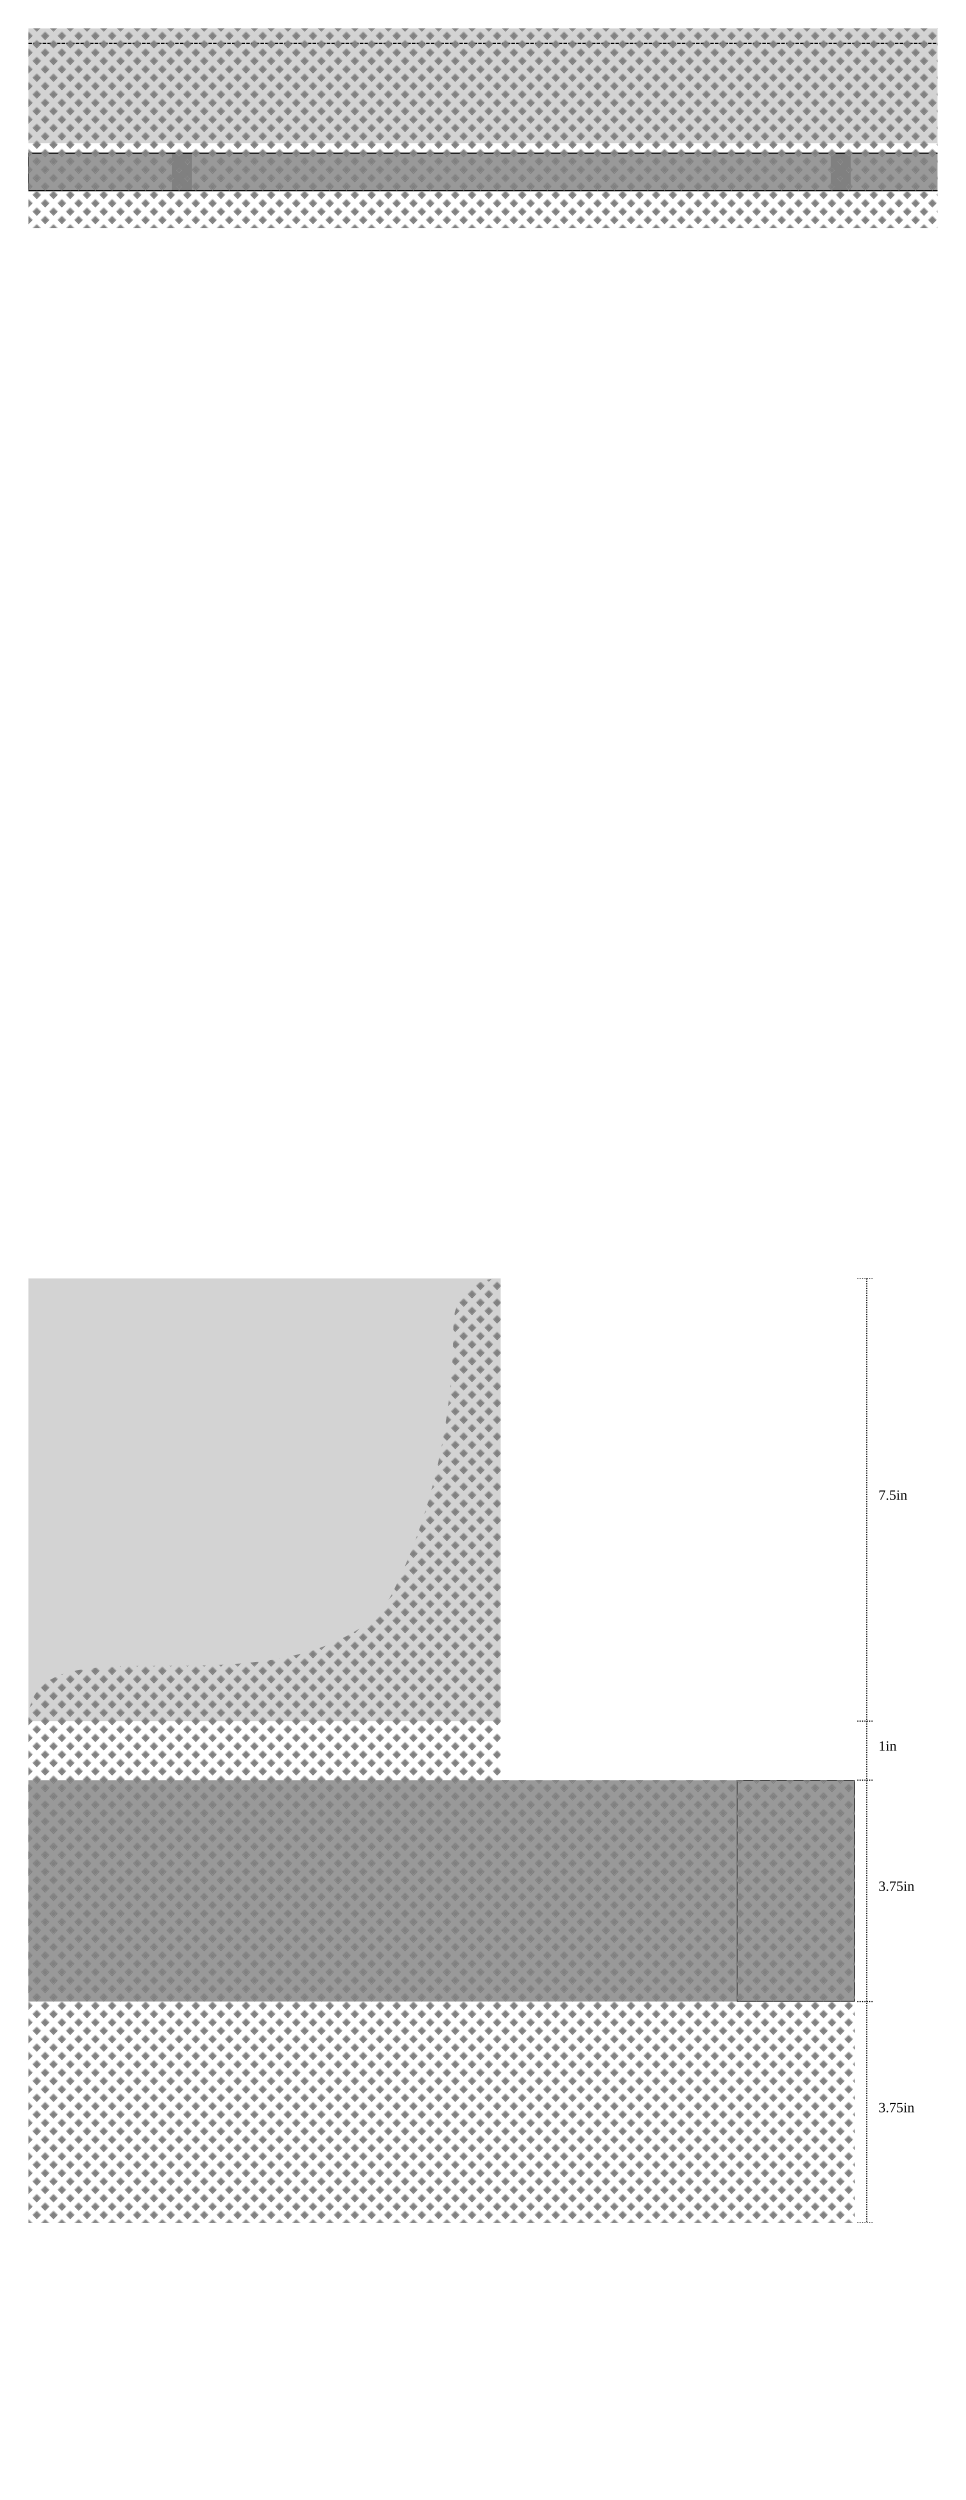
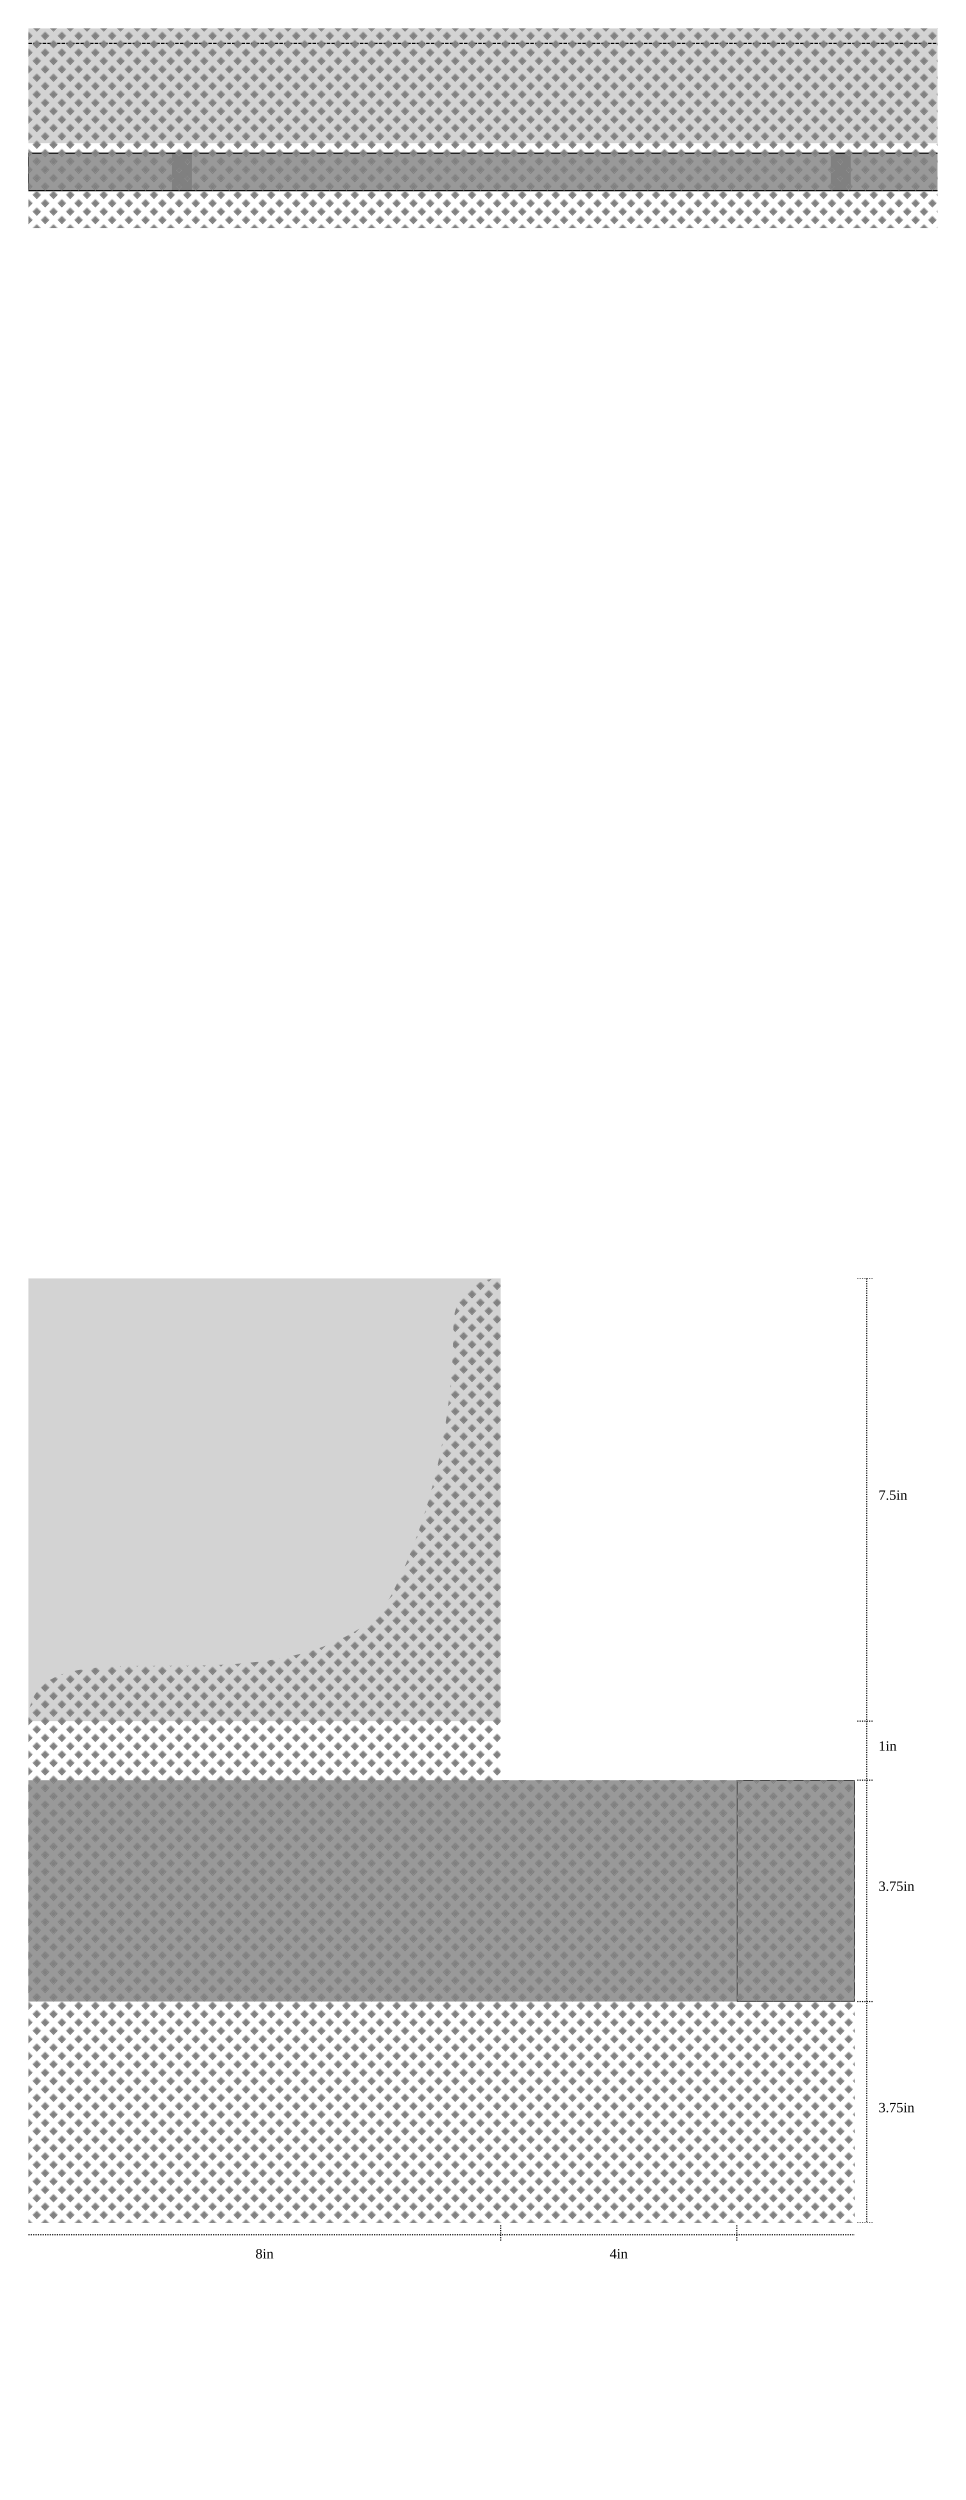
<svg xmlns="http://www.w3.org/2000/svg" class="doc" width="816" height="2112">
  <svg class="page_1" width="816" height="1056">
    <defs>
      <pattern id="sheet__pattern" x="7" y="7" width="10" height="10" patternUnits="userSpaceOnUse" patternTransform="rotate(45)">
        <rect x="5" y="5" width="5" height="5" fill="gray" />
      </pattern>
    </defs>
    <svg class="page_1__content" x="24" y="24" width="768" height="1008">
      <svg class="back__svg" height="186.054">
        <svg class="camper__back" x="5.684341886080802e-14" width="816" height="96.992">
-           <rect width="816" height="96.992" fill="lightgray">
- 						</rect>
-           <line class="screw__row" x1="0" y1="12.651" x2="816" y2="12.651" stroke="black" stroke-dasharray="3 1">
- 						</line>
+           <rect width="816" height="96.992" fill="lightgray" />
+           <line class="screw__row" x1="0" y1="12.651" x2="816" y2="12.651" stroke="black" stroke-dasharray="3 1" />
        </svg>
        <svg class="back__receivers" x="5.684341886080802e-14" y="96.992" width="816" height="89.062">
          <svg x="121.24" y="8.434" width="573.519" height="31.628">
-             <rect class="back__driver__receiver" width="16.868" height="31.628" fill="gray">
- 							</rect>
-             <rect class="back__passenger__receiver" x="556.651" width="16.868" height="31.628" fill="gray">
- 							</rect>
+             <rect class="back__driver__receiver" width="16.868" height="31.628" fill="gray" />
+             <rect class="back__passenger__receiver" x="556.651" width="16.868" height="31.628" fill="gray" />
          </svg>
          <svg class="back__receiver__dimensions" y="64.062" width="556.651" height="25">
-             <line width="556.651">
- 							</line>
+             <line x1="129.674" y1="64.062" x2="686.326" y2="64.062" />
          </svg>
        </svg>
        <svg class="bumper__back" x="5.684341886080802e-14" y="96.992" width="816" height="89.062">
          <rect width="816" height="31.628" y="8.434" stroke="black" fill="gray" fill-opacity="0.8" />
        </svg>
        <svg class="bumper__sheet" x="5.684341886080802e-14" width="816" height="168.682">
-           <rect fill="url(#sheet__pattern)" width="100%" height="100%">
- 						</rect>
+           <rect fill="url(#sheet__pattern)" width="100%" height="100%" />
        </svg>
      </svg>
    </svg>
  </svg>
  <svg class="page_2" y="1056" width="816" height="1056">
    <defs>
      <pattern id="sheet__pattern" x="7" y="7" width="10" height="10" patternUnits="userSpaceOnUse" patternTransform="rotate(45)">
        <rect x="5" y="5" width="5" height="5" fill="gray" />
      </pattern>
    </defs>
    <svg class="page_2__content" x="24" y="24" width="768" height="1008">
      <svg class="driver__svg" width="798.182" height="897.922">
        <svg class="driver__camper" width="498.961" height="374.026">
-           <rect width="398.961" height="374.026" fill="lightgray">
- 						</rect>
+           <rect width="398.961" height="374.026" fill="lightgray" />
        </svg>
        <svg class="side__frame" y="423.896" width="598.442" height="187.013">
-           <rect width="598.442" height="187.013" fill="gray" fill-opacity="0.8">
- 						</rect>
+           <rect width="598.442" height="187.013" fill="gray" fill-opacity="0.8" />
        </svg>
        <svg class="driver__bumper" x="598.442" y="423.896" width="99.74" height="187.013">
-           <rect width="99.74" height="187.013" stroke="black" fill="gray" fill-opacity="0.8">
- 						</rect>
+           <rect width="99.74" height="187.013" stroke="black" fill="gray" fill-opacity="0.8" />
        </svg>
        <svg class="driver__sheet" width="698.182" height="797.922">
          <path d="M 398.961 0 V 423.896 H 698.182 V 797.922 H 0 V 374.026 C 0 280.519, 199.481 374.026, 299.221 280.519 C 299.221 280.519, 359.065 187.013, 359.065 37.403 C 359.065 37.403, 359.065 0, 398.961 0" fill="url(#sheet__pattern)" />
        </svg>
-         <svg x="698.182" width="100" height="797.922" y="0">
-           <line class="driver__camper__y_axis" x1="10" y1="0" x2="10" y2="797.922" stroke="black" stroke-dasharray="1">
- 						</line>
-           <line class="driver__camper__top__tick" x1="2" y1="0" x2="16" y2="0" stroke="black" stroke-dasharray="1" />
-           <text x="20" y="187.013">7.5in
- 					</text>
-           <line class="driver__camper__body__tick" x1="2" y1="374.026" x2="16" y2="374.026" stroke="black" stroke-dasharray="1" />
-           <text x="20" y="398.961">1in
- 					</text>
-           <line class="driver__frame__top__tick" x1="2" y1="423.896" x2="16" y2="423.896" stroke="black" stroke-dasharray="1" />
-           <text x="20" y="517.403">3.75in
- 					</text>
-           <line class="driver__frame__top__tick" x1="2" y1="610.909" x2="16" y2="610.909" stroke="black" stroke-dasharray="1" />
-           <line class="driver__sheet__bottom__tick" x1="2" y1="797.922" x2="16" y2="797.922" stroke="black" stroke-dasharray="1" />
-           <text x="20" y="704.416">3.75in
- 					</text>
+         <svg x="698.182" y="0" width="100" height="797.922">
+           <line class="driver__camper__y_axis" x1="10" y1="0" x2="10" y2="797.922" stroke="black" stroke-dasharray="1" />
+           <line class="driver__y_axis__top__tick" x1="2" y1="0" x2="16" y2="0" stroke="black" stroke-dasharray="1" />
+           <text x="20" y="187.013">7.5in</text>
+           <line class="driver__y_axis__camper__tick" x1="2" y1="374.026" x2="16" y2="374.026" stroke="black" stroke-dasharray="1" />
+           <text x="20" y="398.961">1in</text>
+           <line class="driver__y_axis__frame__top__tick" x1="2" y1="423.896" x2="16" y2="423.896" stroke="black" stroke-dasharray="1" />
+           <text x="20" y="517.403">3.75in</text>
+           <line class="driver__y_axis__frame__bottom__tick" x1="2" y1="610.909" x2="16" y2="610.909" stroke="black" stroke-dasharray="1" />
+           <line class="driver__y_axis__bottom__tick" x1="2" y1="797.922" x2="16" y2="797.922" stroke="black" stroke-dasharray="1" />
+           <text x="20" y="704.416">3.75in</text>
        </svg>
-         <svg y="" />
+         <svg class="driver__camper__x_axis" x="0" y="797.922" width="797.922" height="100">
+           <line class="driver__camper__x_axis" x1="0" y1="10" x2="698.182" y2="10" stroke="black" stroke-dasharray="1" />
+           <line class="driver__x_axis__left__tick" x1="398.961" y1="2" x2="398.961" y2="16" stroke="black" stroke-dasharray="1" />
+           <text x="199.481" y="30" text-anchor="middle">8in</text>
+           <line class="driver__x_axis__bumper__left__tick" x1="598.442" y1="2" x2="598.442" y2="16" stroke="black" stroke-dasharray="1" />
+           <text x="498.701" y="30" text-anchor="middle">4in</text>
+         </svg>
      </svg>
    </svg>
  </svg>
</svg>
